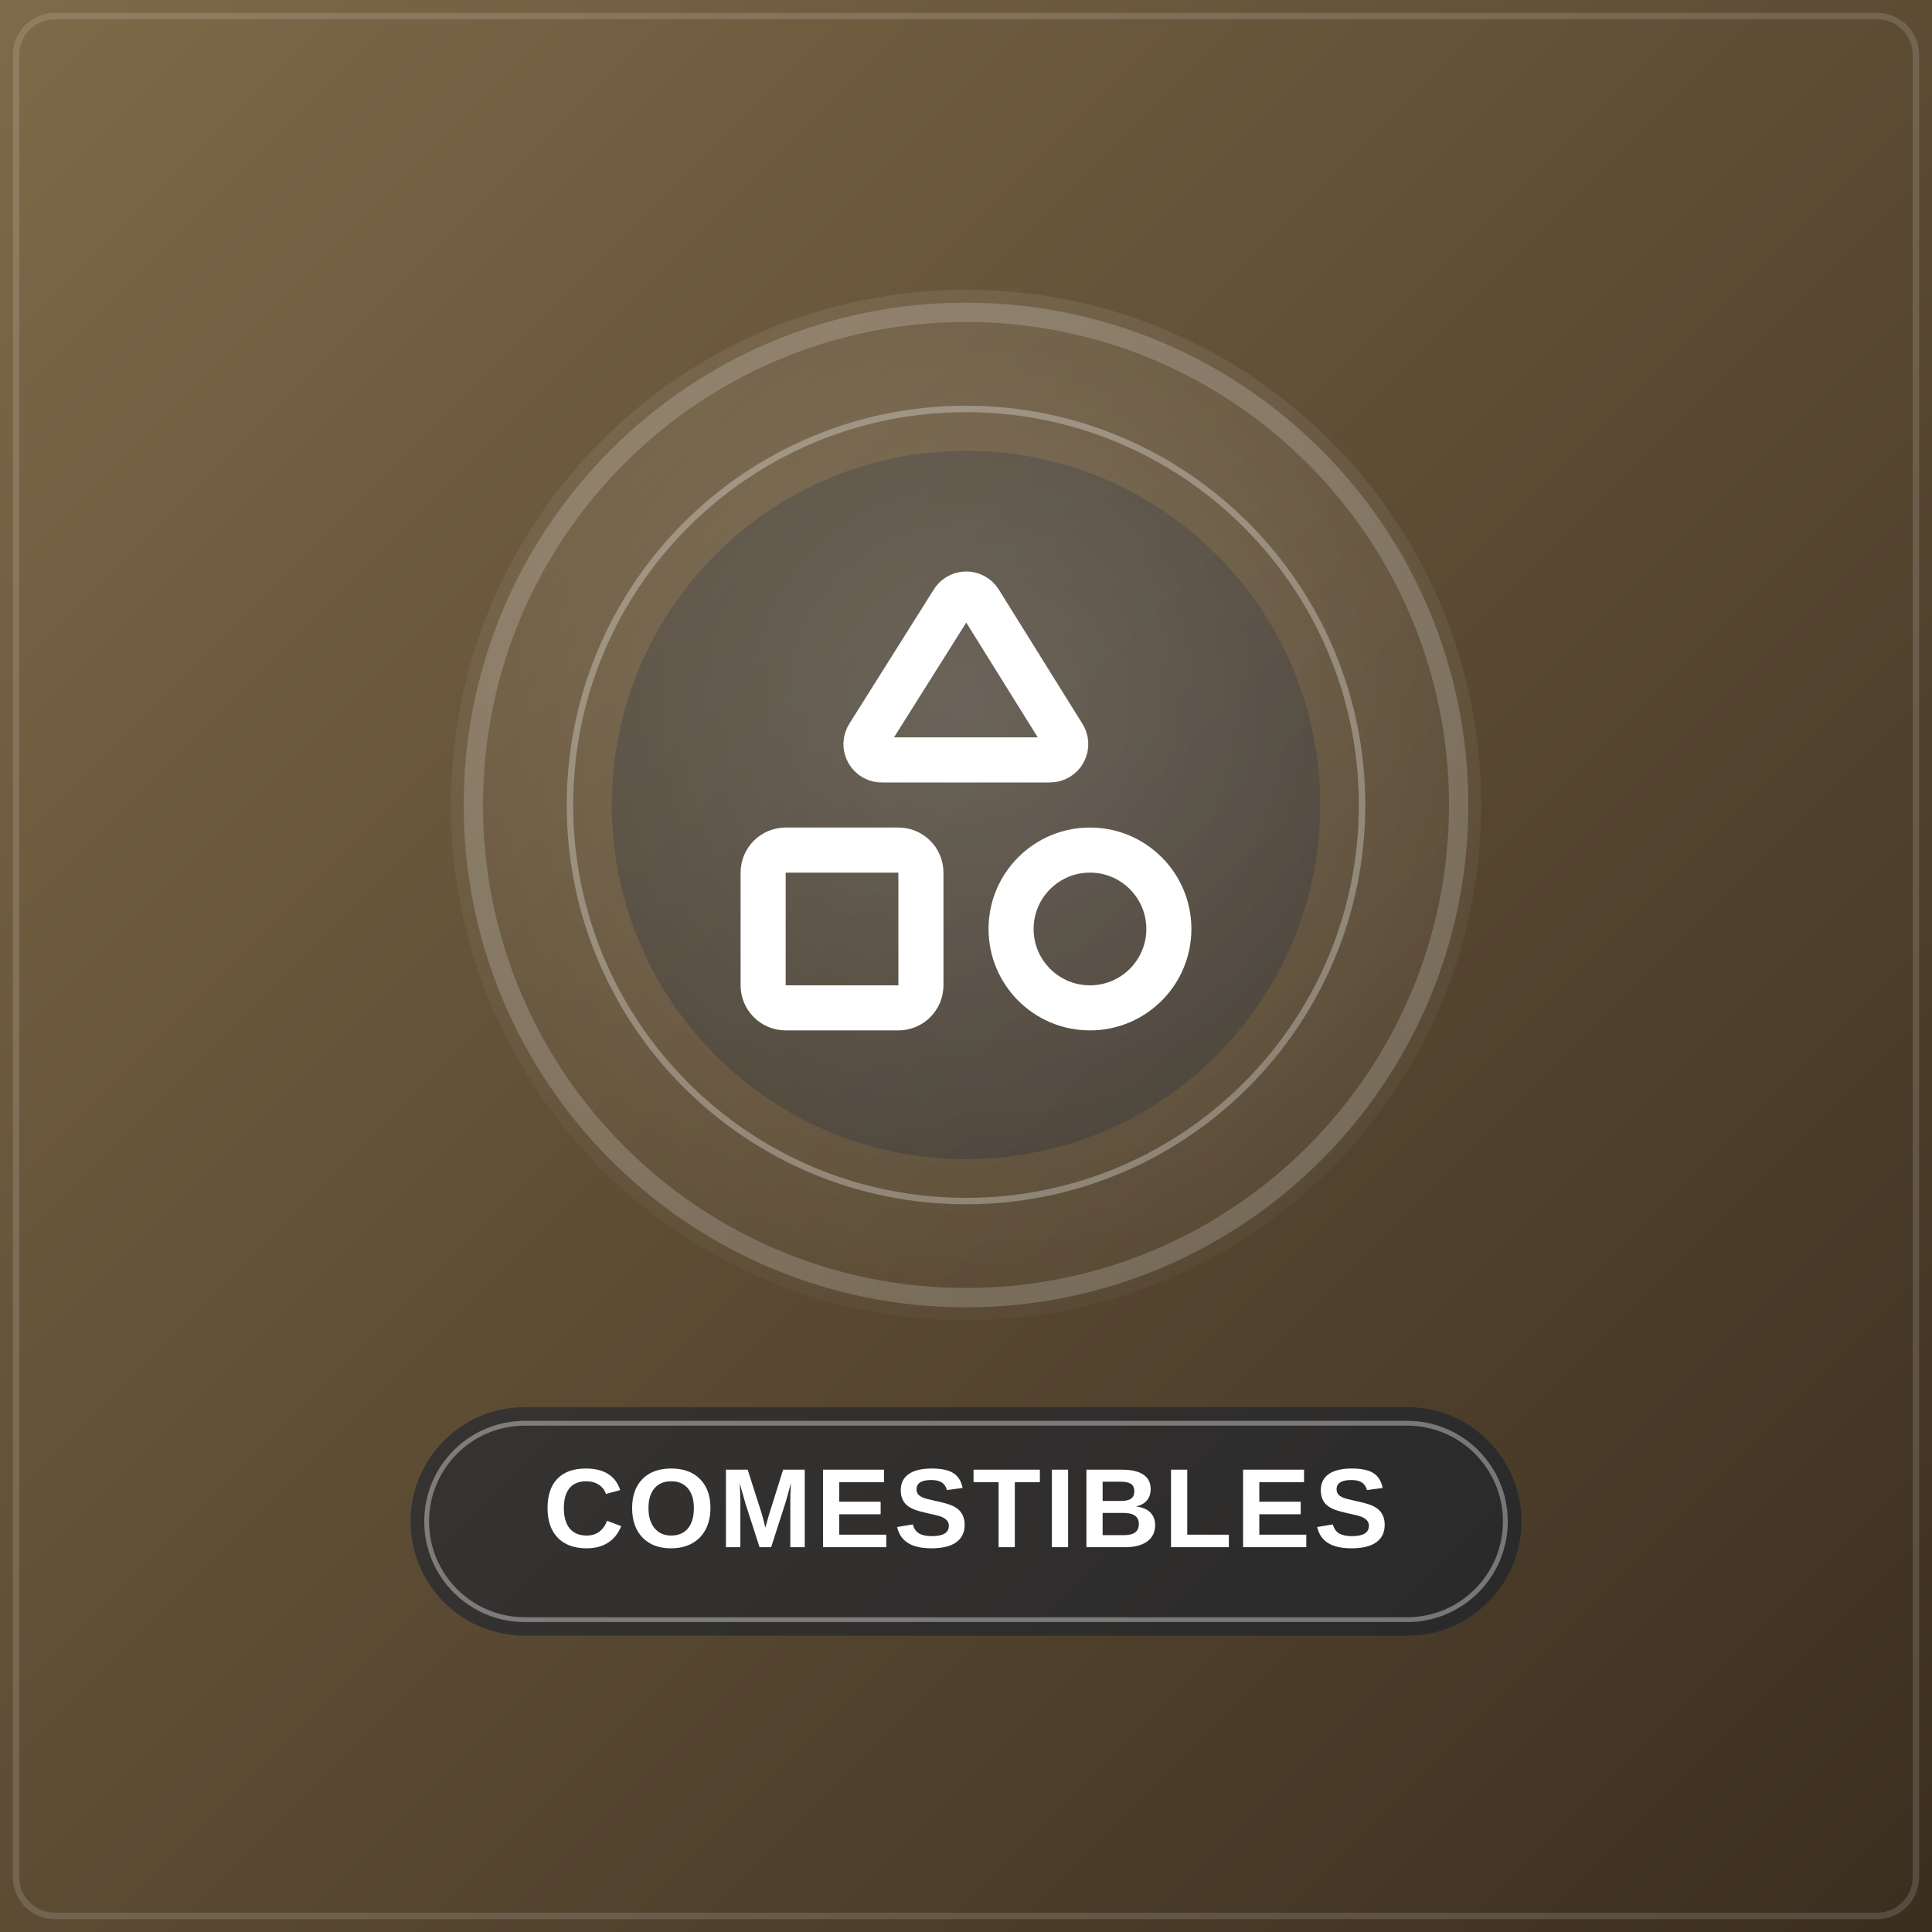
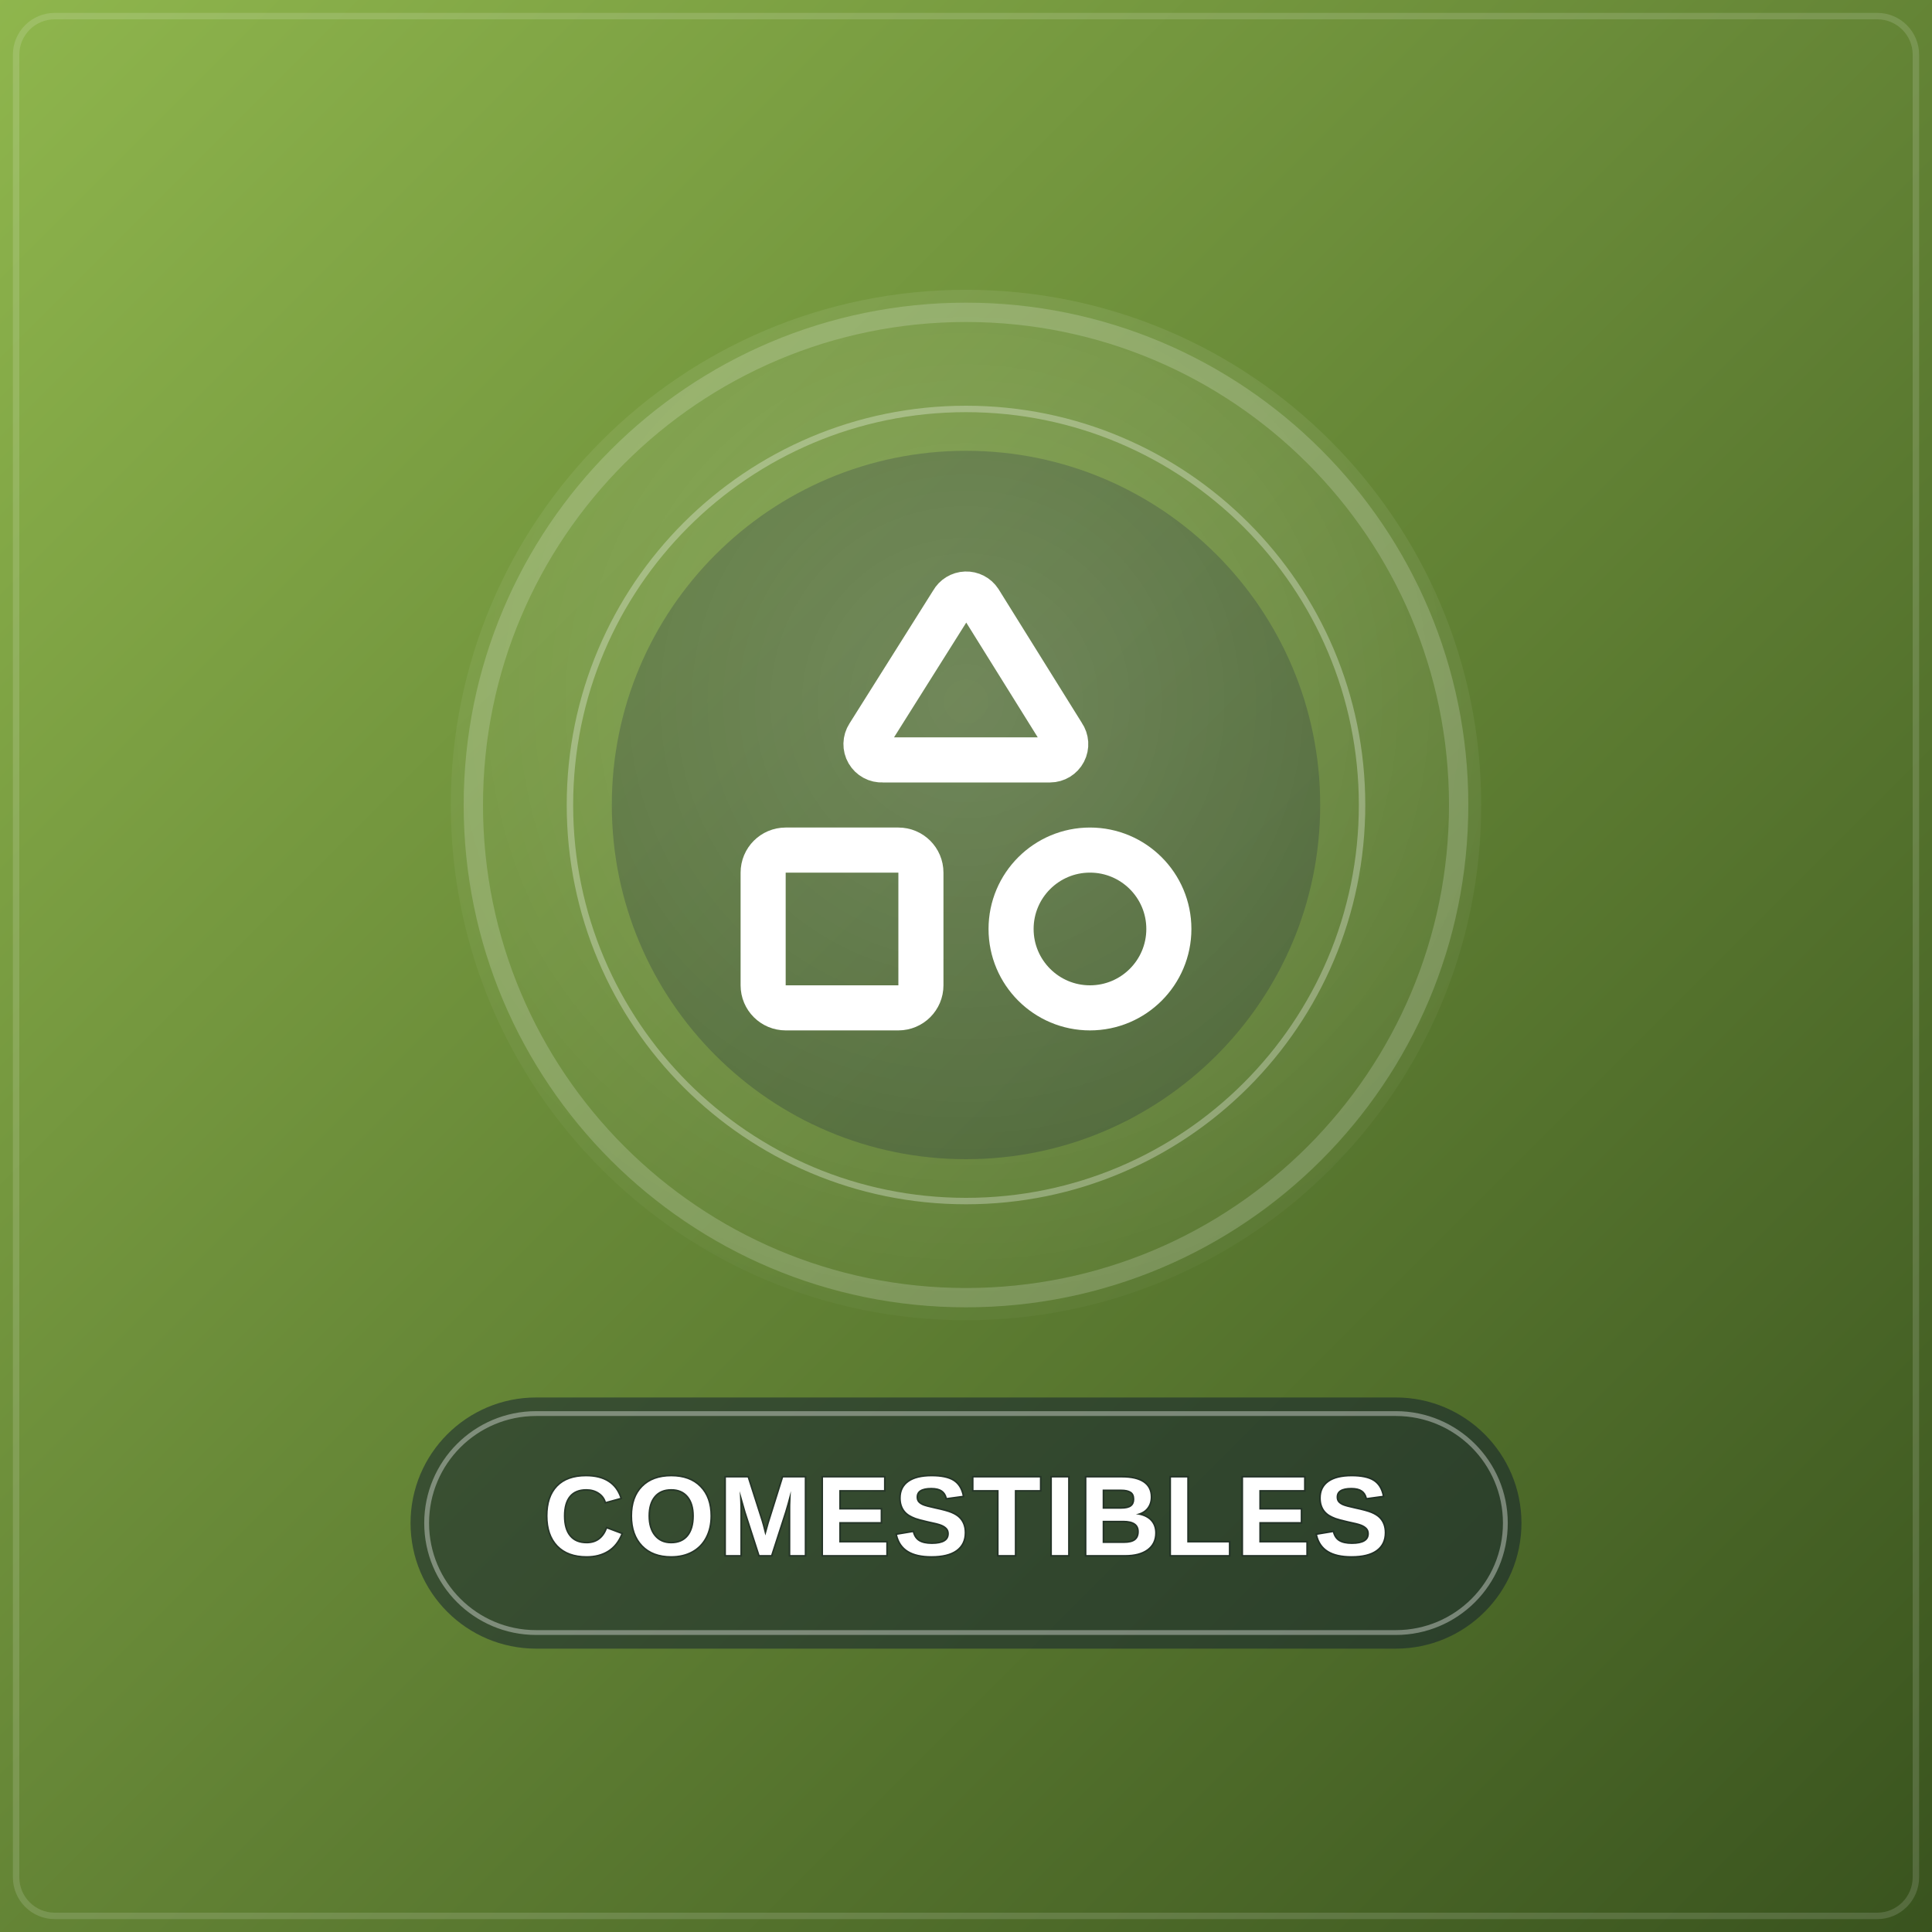
- <svg xmlns="http://www.w3.org/2000/svg" width="1200" height="1200" viewBox="0 0 1200 1200" role="img" aria-label="COMESTIBLES" data-template-version="v1" data-icon="shapes">
+ <svg xmlns="http://www.w3.org/2000/svg" width="1200" height="1200" viewBox="0 0 1200 1200" role="img" aria-label="COMESTIBLES" data-template-version="v3" data-icon="shapes">
  <defs>
    <linearGradient id="bg" x1="0" y1="0" x2="1" y2="1">
-       <stop offset="0%" stop-color="#7F6A49" />
-       <stop offset="100%" stop-color="#3A2E1F" />
+       <stop offset="0%" stop-color="#8FB64D" />
+       <stop offset="100%" stop-color="#39531E" />
    </linearGradient>
    <radialGradient id="halo" cx="0.5" cy="0.4" r="0.7">
      <stop offset="0%" stop-color="#FFFFFF" stop-opacity="0.18" />
      <stop offset="100%" stop-color="#FFFFFF" stop-opacity="0" />
    </radialGradient>
  </defs>
  <rect width="1200" height="1200" fill="url(#bg)" />
  <circle cx="600" cy="500" r="306" fill="none" stroke="#FFFFFF" stroke-opacity="0.18" stroke-width="12" />
  <circle cx="600" cy="500" r="246" fill="none" stroke="#FFFFFF" stroke-opacity="0.30" stroke-width="4" />
  <circle cx="600" cy="500" r="220" fill="#0E1A2E" fill-opacity="0.26" />
  <circle cx="600" cy="500" r="320" fill="url(#halo)" />
  <g transform="translate(600 500) scale(14) translate(-12 -12)" color="#FFFFFF" stroke="currentColor" fill="none" stroke-width="2" stroke-linecap="round" stroke-linejoin="round">
    <path d="M8.3 10a.7.7 0 0 1-.626-1.079L11.4 3a.7.7 0 0 1 1.198-.043L16.3 8.9a.7.7 0 0 1-.572 1.1Z" />
    <rect x="3" y="14" width="7" height="7" rx="1" />
    <circle cx="17.5" cy="17.5" r="3.5" />
  </g>
-   <rect x="255" y="874" width="690" height="142" rx="71" fill="#0E1A2E" fill-opacity="0.5" />
-   <rect x="265" y="884" width="670" height="122" rx="61" fill="none" stroke="#FFFFFF" stroke-opacity="0.36" stroke-width="3" />
-   <text x="600" y="961" text-anchor="middle" fill="#FFFFFF" font-family="Arial Black, Arial, Helvetica, sans-serif" font-size="70" font-weight="700" letter-spacing="2">COMESTIBLES</text>
+   <rect x="255" y="868" width="690" height="156" rx="78" fill="#0E1A2E" fill-opacity="0.5" />
+   <rect x="265" y="878" width="670" height="136" rx="68" fill="none" stroke="#FFFFFF" stroke-opacity="0.36" stroke-width="3" />
+   <text x="600" text-anchor="middle" fill="#FFFFFF" font-family="Arial Black, Arial, Helvetica, sans-serif" font-size="70" font-weight="700" letter-spacing="2" dominant-baseline="middle" style="paint-order: stroke; stroke: rgba(10, 16, 28, 0.35); stroke-width: 2px;">
+     <tspan x="600" y="946.0">COMESTIBLES</tspan>
+   </text>
  <rect x="10" y="10" width="1180" height="1180" rx="24" fill="none" stroke="#FFFFFF" stroke-opacity="0.14" stroke-width="4" />
</svg>
